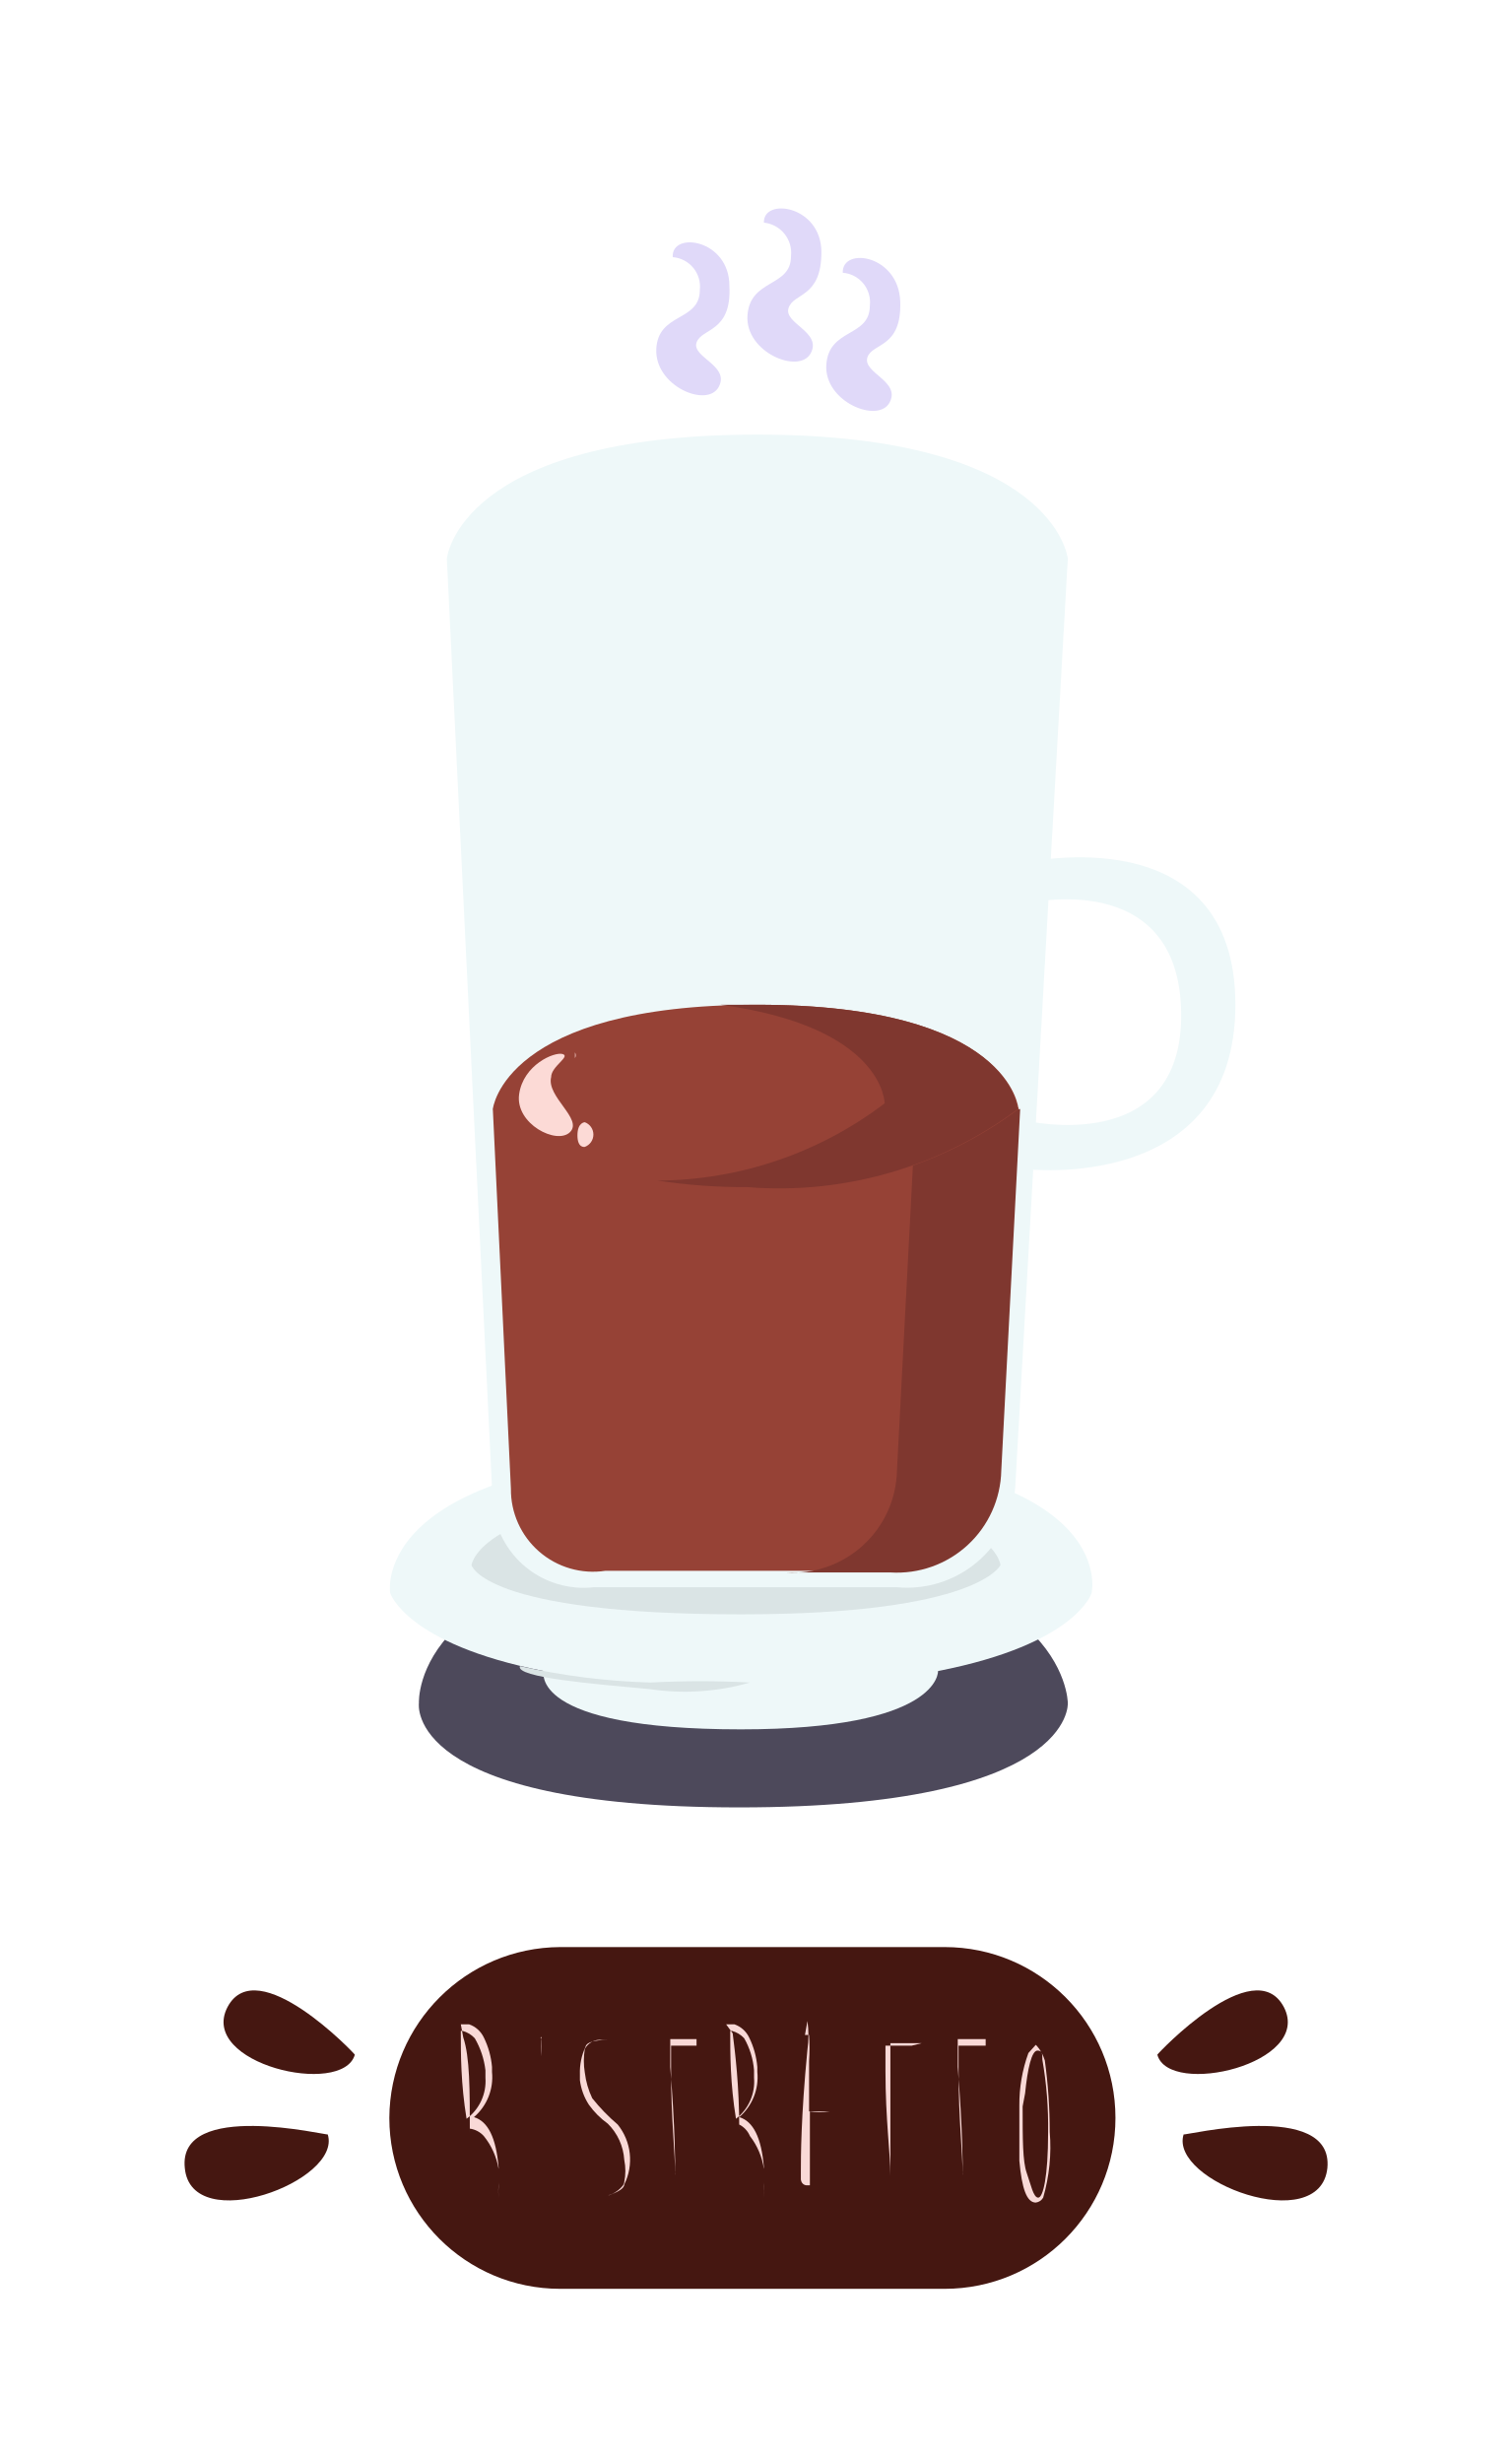
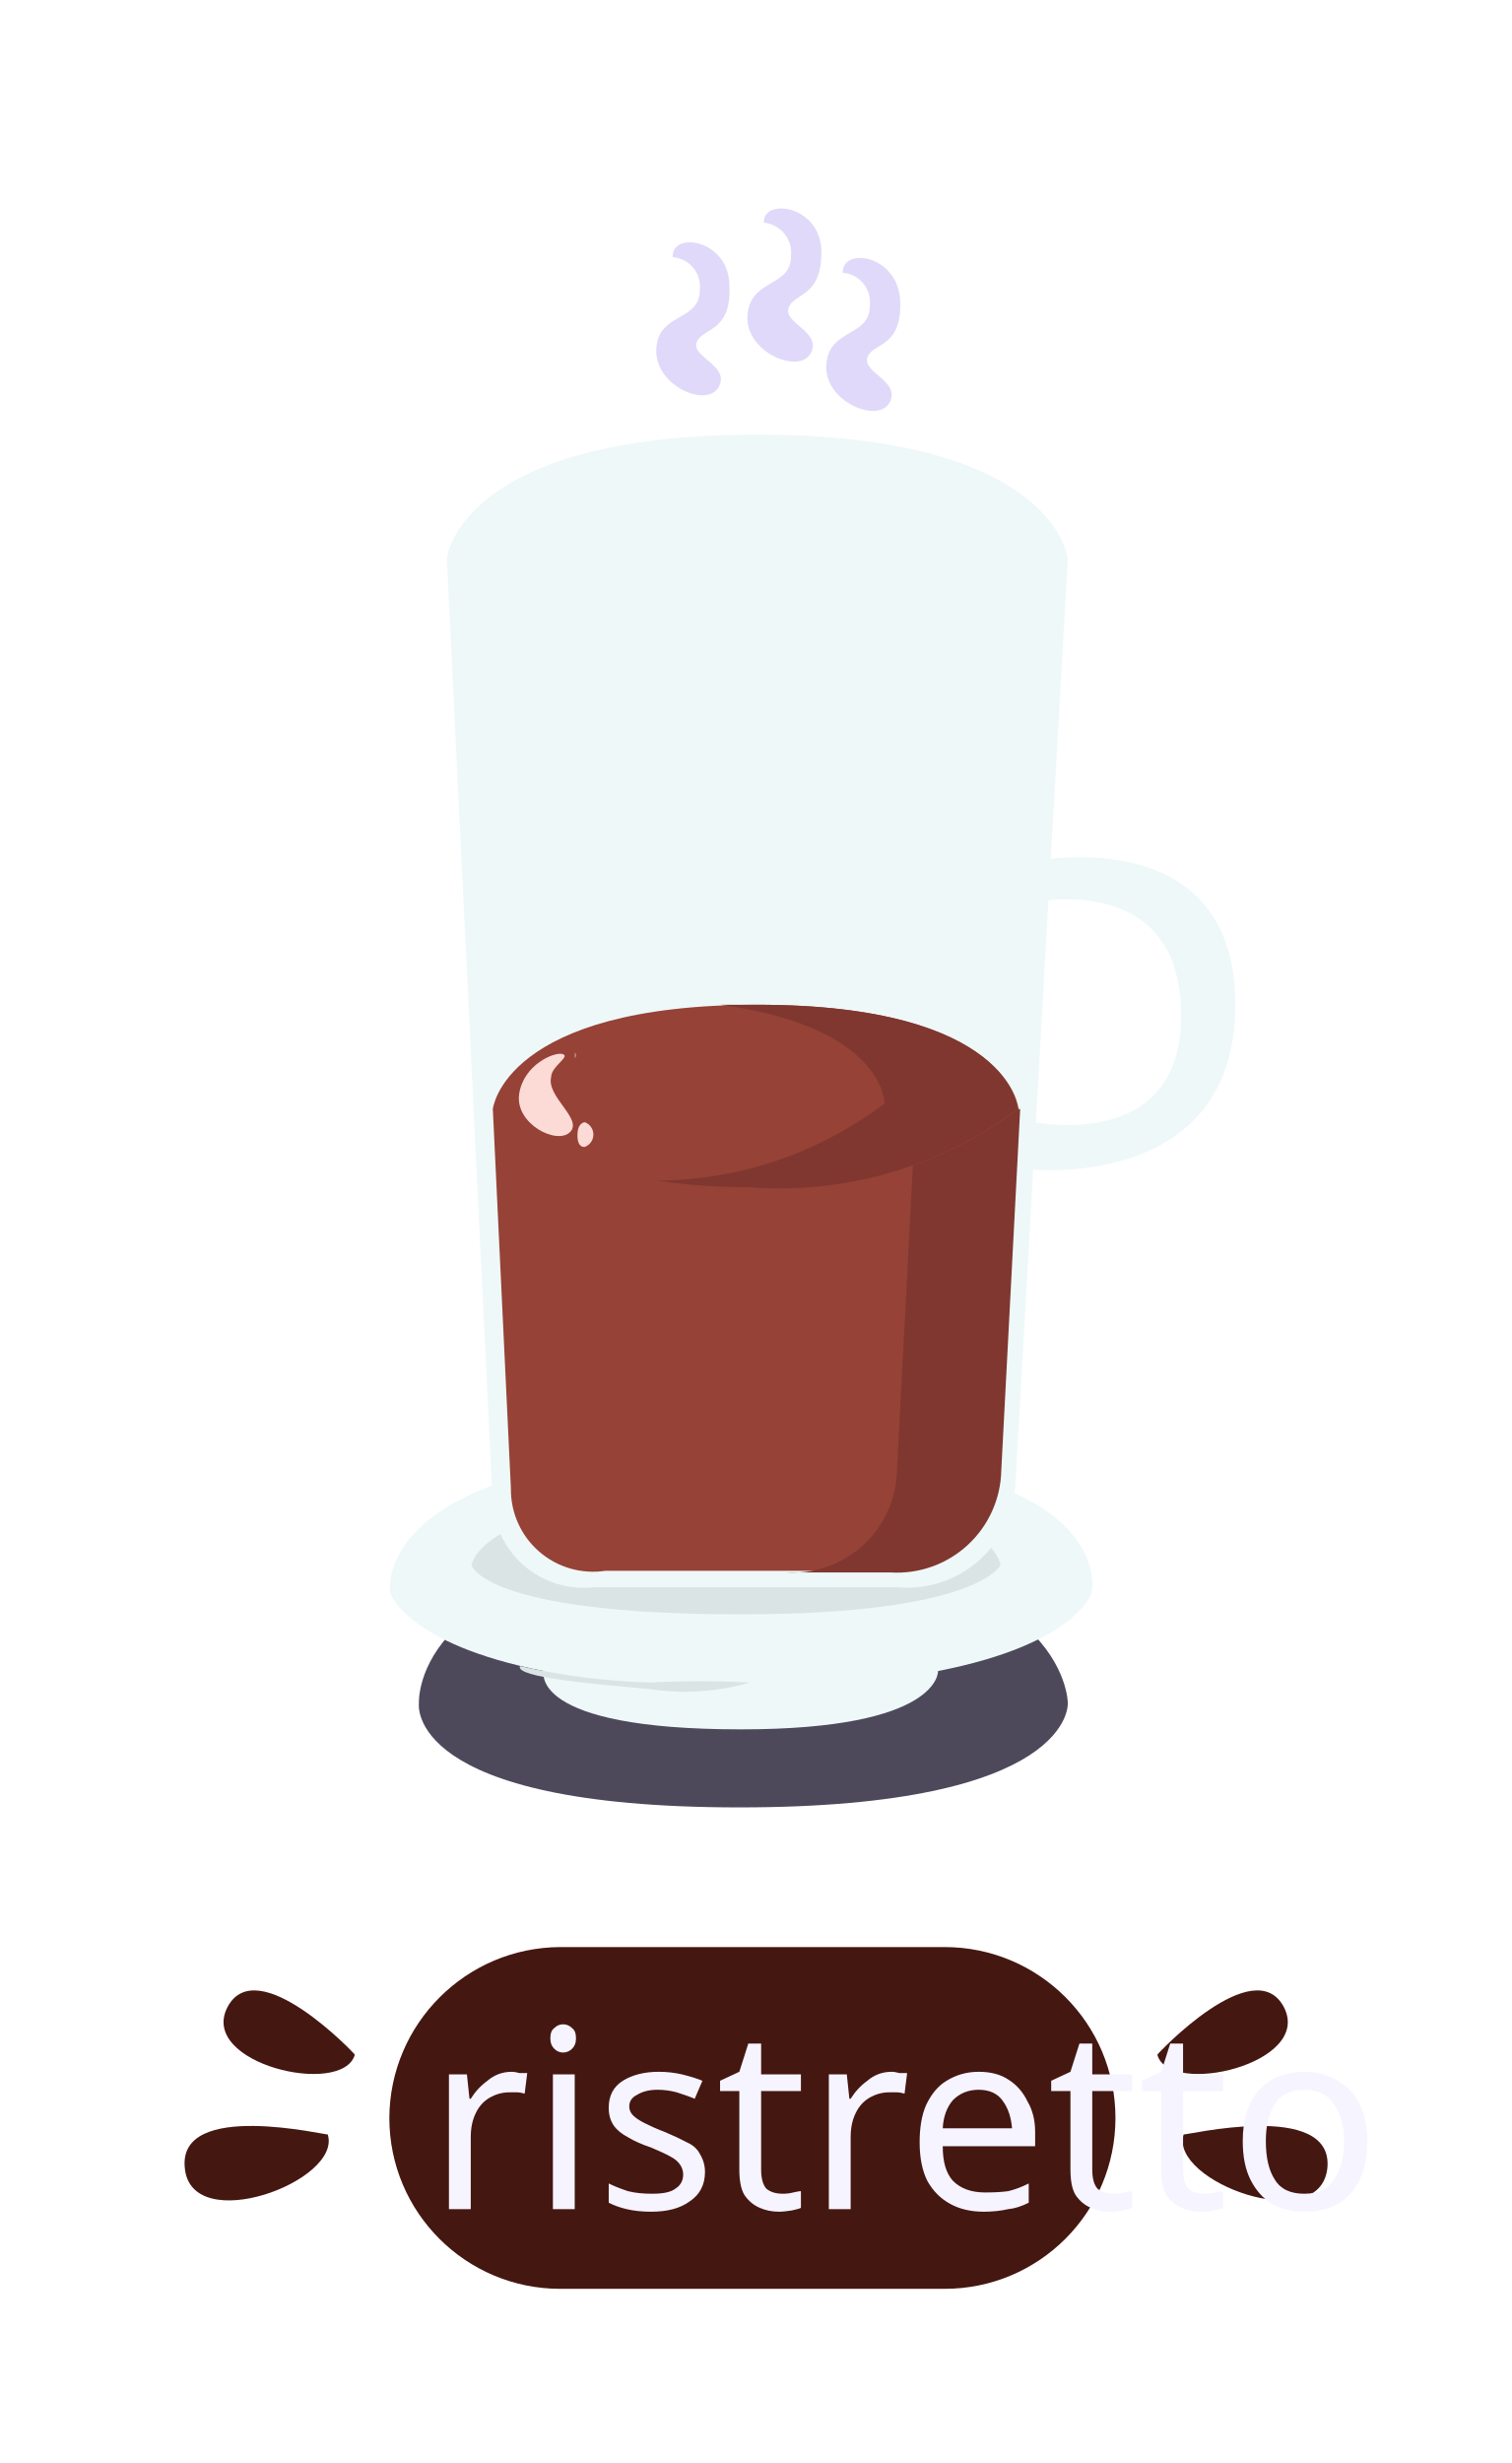
<svg xmlns="http://www.w3.org/2000/svg" viewBox="0 0 18.4 29.98">
  <defs>
-     <style>.cls-1{fill:none;}.cls-2{fill:#4d495b;}.cls-3{fill:#eef8f9;}.cls-4{fill:#dae4e5;}.cls-5{fill:#964236;}.cls-6{fill:#7f372f;}.cls-7{fill:#fcdad6;}.cls-8{fill:#e0d9f9;}.cls-9{fill:#451711;}.cls-10{fill:#f9d9d7;}</style>
+     <style>.cls-1{fill:none;}.cls-2{fill:#4d495b;}.cls-3{fill:#eef8f9;}.cls-4{fill:#dae4e5;}.cls-5{fill:#964236;}.cls-6{fill:#7f372f;}.cls-7{fill:#fcdad6;}.cls-8{fill:#e0d9f9;}.cls-9{fill:#451711;}.cls-10{font-size:3.06px;fill:#f5f4ff;font-family:AmaticSC-Regular, Amatic SC;}</style>
  </defs>
  <g id="coffee_types_illustration_pack" data-name="coffee types illustration pack">
    <rect class="cls-1" width="18.4" height="29.98" rx="8" />
    <path class="cls-2" d="M5.1,20.73S5,18.9,9,18.9s4,1.83,4,1.83S13.09,22,9,22,5.1,20.73,5.1,20.73Z" />
    <path class="cls-3" d="M9.08,17.67c-4.62,0-4.33,1.72-4.33,1.72s.19.62,1.87.95h0s-.2.71,2.4.71c2.44,0,2.4-.71,2.4-.71h0c1.69-.33,1.87-.95,1.87-.95S13.69,17.67,9.08,17.67Z" />
    <path class="cls-4" d="M9.05,18.18c-3.2,0-3.31.87-3.31.87s.14.6,3.28.6c2.9,0,3.16-.6,3.16-.6S12.11,18.18,9.05,18.18Z" />
    <path class="cls-4" d="M9.13,20.48a11.22,11.22,0,0,0-1.21,0,8.24,8.24,0,0,1-1.59-.2c-.06.14.92.22,1.58.28A2.87,2.87,0,0,0,9.13,20.48Z" />
    <path class="cls-3" d="M12.48,10.5V11s1.87-.46,1.9,1.32-1.9,1.32-1.9,1.32v.59s2.56.31,2.56-2S12.48,10.5,12.48,10.5Z" />
    <path class="cls-3" d="M12.36,18.1,13,6.8H5.44L6,18.32a1.11,1.11,0,0,0,1.23,1h3.69A1.32,1.32,0,0,0,12.36,18.1Z" />
    <path class="cls-3" d="M9.22,5.29C5.58,5.29,5.44,6.8,5.44,6.8s.64,1.44,3.9,1.44S13,6.8,13,6.8,12.85,5.29,9.22,5.29Z" />
    <path class="cls-5" d="M6,13.5l.22,4.62a1,1,0,0,0,1.15,1h3.45a1.27,1.27,0,0,0,1.35-1.24l.23-4.4Z" />
    <path class="cls-6" d="M11.15,13.5l-.23,4.4a1.27,1.27,0,0,1-1.35,1.24h1.27a1.27,1.27,0,0,0,1.35-1.24l.23-4.4Z" />
    <path class="cls-5" d="M9.22,12.23C6.13,12.23,6,13.5,6,13.5s.8.95,3.11.95a4.85,4.85,0,0,0,3.29-.95S12.31,12.23,9.22,12.23Z" />
    <path class="cls-6" d="M9.22,12.23H8.77c2,.27,2,1.2,2,1.2A4.6,4.6,0,0,1,8,14.37a7.18,7.18,0,0,0,1.1.08,4.85,4.85,0,0,0,3.29-.95S12.31,12.23,9.22,12.23Z" />
    <path class="cls-7" d="M6.71,13.11c0-.13.24-.25.14-.28s-.48.13-.53.49.46.62.62.46S6.65,13.35,6.71,13.11Z" />
    <path class="cls-7" d="M7,12.73s0,0,0,.08,0,.07,0,.07a.07.07,0,0,0,0-.07C7,12.74,7,12.73,7,12.73Z" />
    <path class="cls-7" d="M7.08,12.82s0,0,0-.05a0,0,0,0,0,0,0s0,0,0,0S7.08,12.82,7.08,12.82Z" />
    <path class="cls-7" d="M7.12,13.66s-.09,0-.09.16.09.14.09.14a.16.16,0,0,0,0-.3Z" />
    <path class="cls-8" d="M8.88,3.48c0-.57-.71-.67-.69-.35a.36.36,0,0,1,.33.4c0,.39-.51.27-.53.72s.62.72.76.46-.33-.36-.27-.54S8.91,4.05,8.88,3.48Z" />
    <path class="cls-8" d="M10,3.07c0-.57-.71-.67-.7-.36a.37.37,0,0,1,.33.41c0,.38-.5.27-.53.72s.63.72.77.46-.33-.36-.27-.55S10,3.63,10,3.07Z" />
    <path class="cls-8" d="M10.56,4.35c.06-.18.42-.11.4-.68s-.71-.67-.7-.35a.36.36,0,0,1,.33.4c0,.39-.5.27-.53.72s.63.72.77.46S10.5,4.54,10.56,4.35Z" />
    <path class="cls-9" d="M13.58,25.78a2.08,2.08,0,0,1-2.08,2.08H6.82a2.08,2.08,0,0,1-2.08-2.08h0A2.09,2.09,0,0,1,6.82,23.7H11.5a2.08,2.08,0,0,1,2.08,2.08Z" />
    <path class="cls-9" d="M2.77,24.43c-.36.69,1.4,1.1,1.55.58C4.32,25,3.13,23.75,2.77,24.43Z" />
    <path class="cls-9" d="M2.25,26.39c.08.84,1.92.16,1.74-.41C4,26,2.16,25.55,2.25,26.39Z" />
    <path class="cls-9" d="M15.63,24.43c.36.69-1.4,1.1-1.54.58C14.09,25,15.27,23.75,15.63,24.43Z" />
    <path class="cls-9" d="M16.16,26.39c-.09.84-1.93.16-1.75-.41C14.41,26,16.24,25.55,16.16,26.39Z" />
-     <path class="cls-10" d="M5.61,24.64h0s0,0,.1,0a.31.31,0,0,1,.18.16,1,1,0,0,1,.1.36v.06a.64.64,0,0,1-.22.55c.17.05.27.25.3.61v.23a.82.82,0,0,0,0,.14l0,0h0l0,0a1.36,1.36,0,0,1,0-.18V26.4A.86.86,0,0,0,5.89,26a.28.28,0,0,0-.17-.09h0v.41c0,.2,0,.3,0,.33h0a0,0,0,0,1,0,0s0,0,0,0v0c0-.16,0-.27,0-.33v-.35l0,0v0s0,0,0,0c0-.54,0-.93-.08-1.17Zm0,.08c0,.29,0,.64.07,1.07a.57.57,0,0,0,.23-.5V25.2a1,1,0,0,0-.13-.39.31.31,0,0,0-.15-.09Z" />
-     <path class="cls-10" d="M6.59,24.81h0s0,.11,0,.31v.08c0,.08,0,.27,0,.59,0,0,0,0,0,.05,0,.2,0,.36,0,.48v.39l0,.05s0,0,0,0h0s0-.06,0-.16c0-.68,0-1.15,0-1.4v-.17a1.66,1.66,0,0,0,0-.24S6.57,24.82,6.59,24.81Z" />
-     <path class="cls-10" d="M7.4,24.83l0,0h0l0,0H7.33a.21.21,0,0,0-.21.11.88.88,0,0,0,0,.29,1,1,0,0,0,.09.31,2.32,2.32,0,0,0,.31.32.68.68,0,0,1,.08.73c0,.05-.08.09-.18.13l-.08,0s0,0,0,0h0s0,0,.06,0,.2-.1.2-.16a.68.68,0,0,0,0-.27.68.68,0,0,0-.2-.44,1,1,0,0,1-.23-.23.71.71,0,0,1-.11-.3v-.07a.74.74,0,0,1,.07-.34C7.14,24.86,7.24,24.83,7.4,24.83Z" />
-     <path class="cls-10" d="M8.48,24.9l0,0h0s-.06,0-.17,0H8.17l0,0v.31c0,.59.05,1,.05,1.27h0s0,0,0,0v0s0,0,0,0h0l0,0a.18.18,0,0,1,0-.05c0-.09,0-.51-.06-1.27,0-.12,0-.24,0-.34H7.88s0,0,0,0l0,0h.6Z" />
-     <path class="cls-10" d="M8.84,24.64h0s0,0,.1,0a.31.31,0,0,1,.18.16,1,1,0,0,1,.1.36v.06a.64.64,0,0,1-.22.55c.17.05.27.25.3.61v.23a.82.82,0,0,0,0,.14l0,0h0l0,0a1.36,1.36,0,0,1,0-.18V26.4A.86.86,0,0,0,9.13,26,.28.28,0,0,0,9,25.86H9v.41c0,.2,0,.3,0,.33H9a0,0,0,0,1,0,0s0,0,0,0v0c0-.16,0-.27,0-.33v-.35l0,0v0s0,0,0,0c0-.54-.05-.93-.08-1.17Zm.05.08c0,.29,0,.64.07,1.07a.57.57,0,0,0,.22-.5V25.2a.93.93,0,0,0-.12-.39.31.31,0,0,0-.15-.09Z" />
-     <path class="cls-10" d="M9.8,24.77l.13,0h.16v0s0,0,0,0H9.85a2.45,2.45,0,0,1,0,.32c0,.34,0,.55,0,.61a.87.87,0,0,0,.25,0l0,0h0s0,0,0,0l-.24,0c0,.39,0,.65,0,.79v.11h0l.22,0h0l0,0h0l0,0H10l-.18,0h0s-.06,0-.07-.07v-.1c0-.17,0-.66.08-1.48v0a1.23,1.23,0,0,0,0-.35Z" />
-     <path class="cls-10" d="M11.1,24.9v0h0s0,0-.16,0h-.16s0,0,0,0v.31c0,.59.06,1,.06,1.27h0v.05s0,0,0,0h0l0,0v-.05c0-.09,0-.51,0-1.27,0-.12,0-.24,0-.34h-.22s0,0,0,0l0,0h.6Z" />
-     <path class="cls-10" d="M12,24.9l0,0h0s-.06,0-.17,0h-.16l0,0v.31c0,.59.05,1,.05,1.27h0s0,0,0,0v0l0,0h0s0,0,0,0a.18.18,0,0,1,0-.05c0-.09,0-.51-.06-1.27,0-.12,0-.24,0-.34H11.4s0,0,0,0l0,0H12Z" />
-     <path class="cls-10" d="M12.61,24.89h0s.07.06.11.19a6.36,6.36,0,0,1,.06.87,2.22,2.22,0,0,1-.08.8.12.12,0,0,1-.09.06h0c-.11,0-.17-.17-.2-.51,0-.13,0-.32,0-.56v-.11a1.83,1.83,0,0,1,.11-.64v0Zm-.16.75c0,.4,0,.67.05.81s.08.3.14.3.12-.26.12-.79h0a4.73,4.73,0,0,0-.07-.89c0-.07,0-.11-.06-.11h0c-.07,0-.12.22-.15.52Z" />
+     <text class="cls-10" transform="translate(5.2 26.89)">ristretto</text>
  </g>
</svg>
